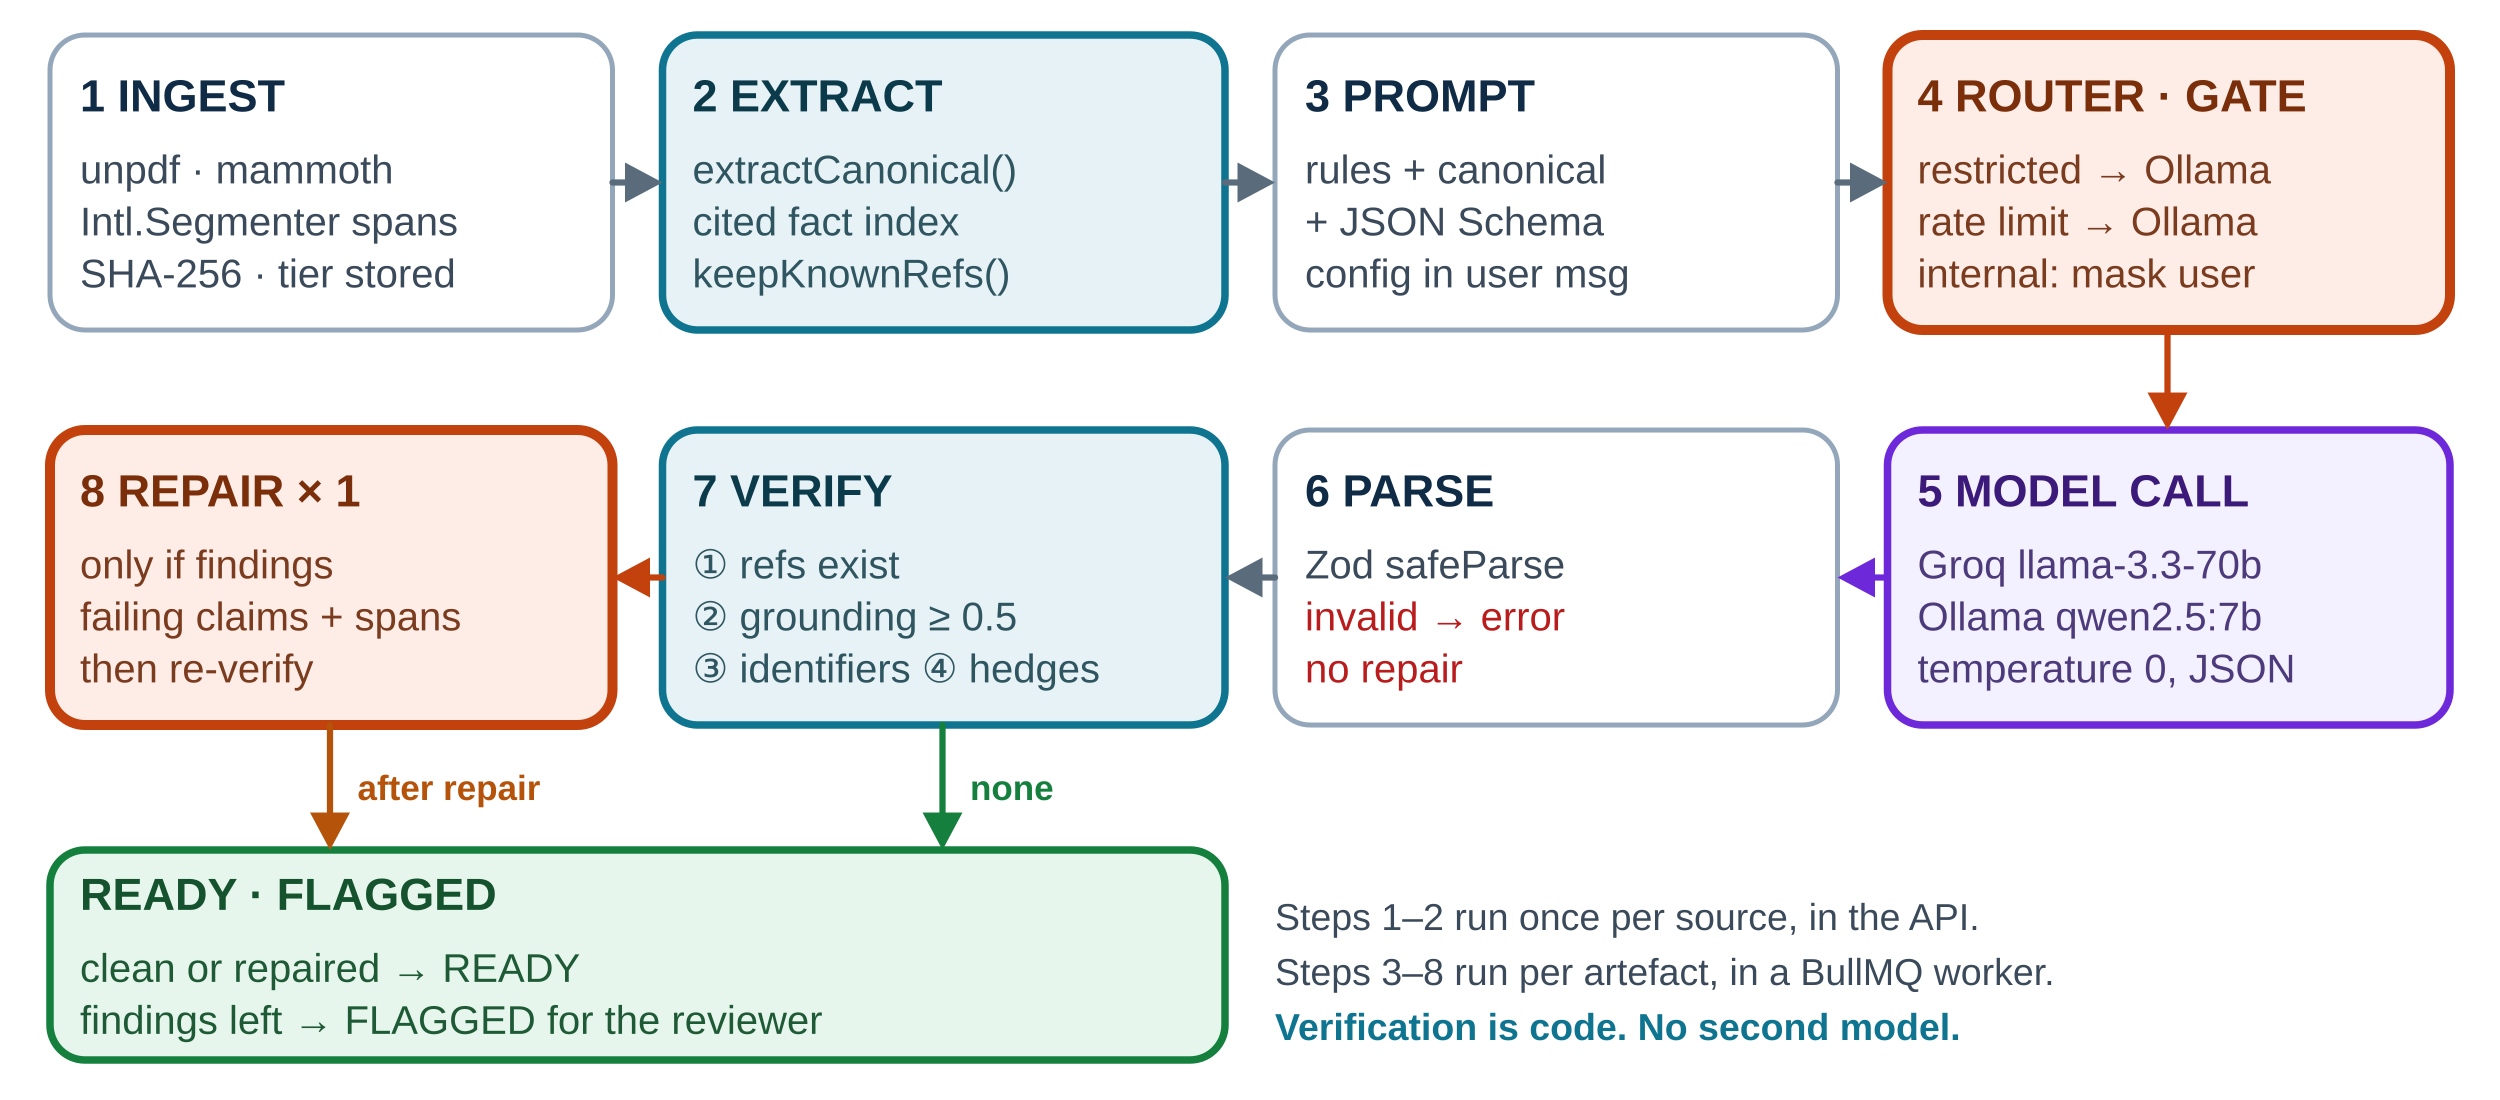
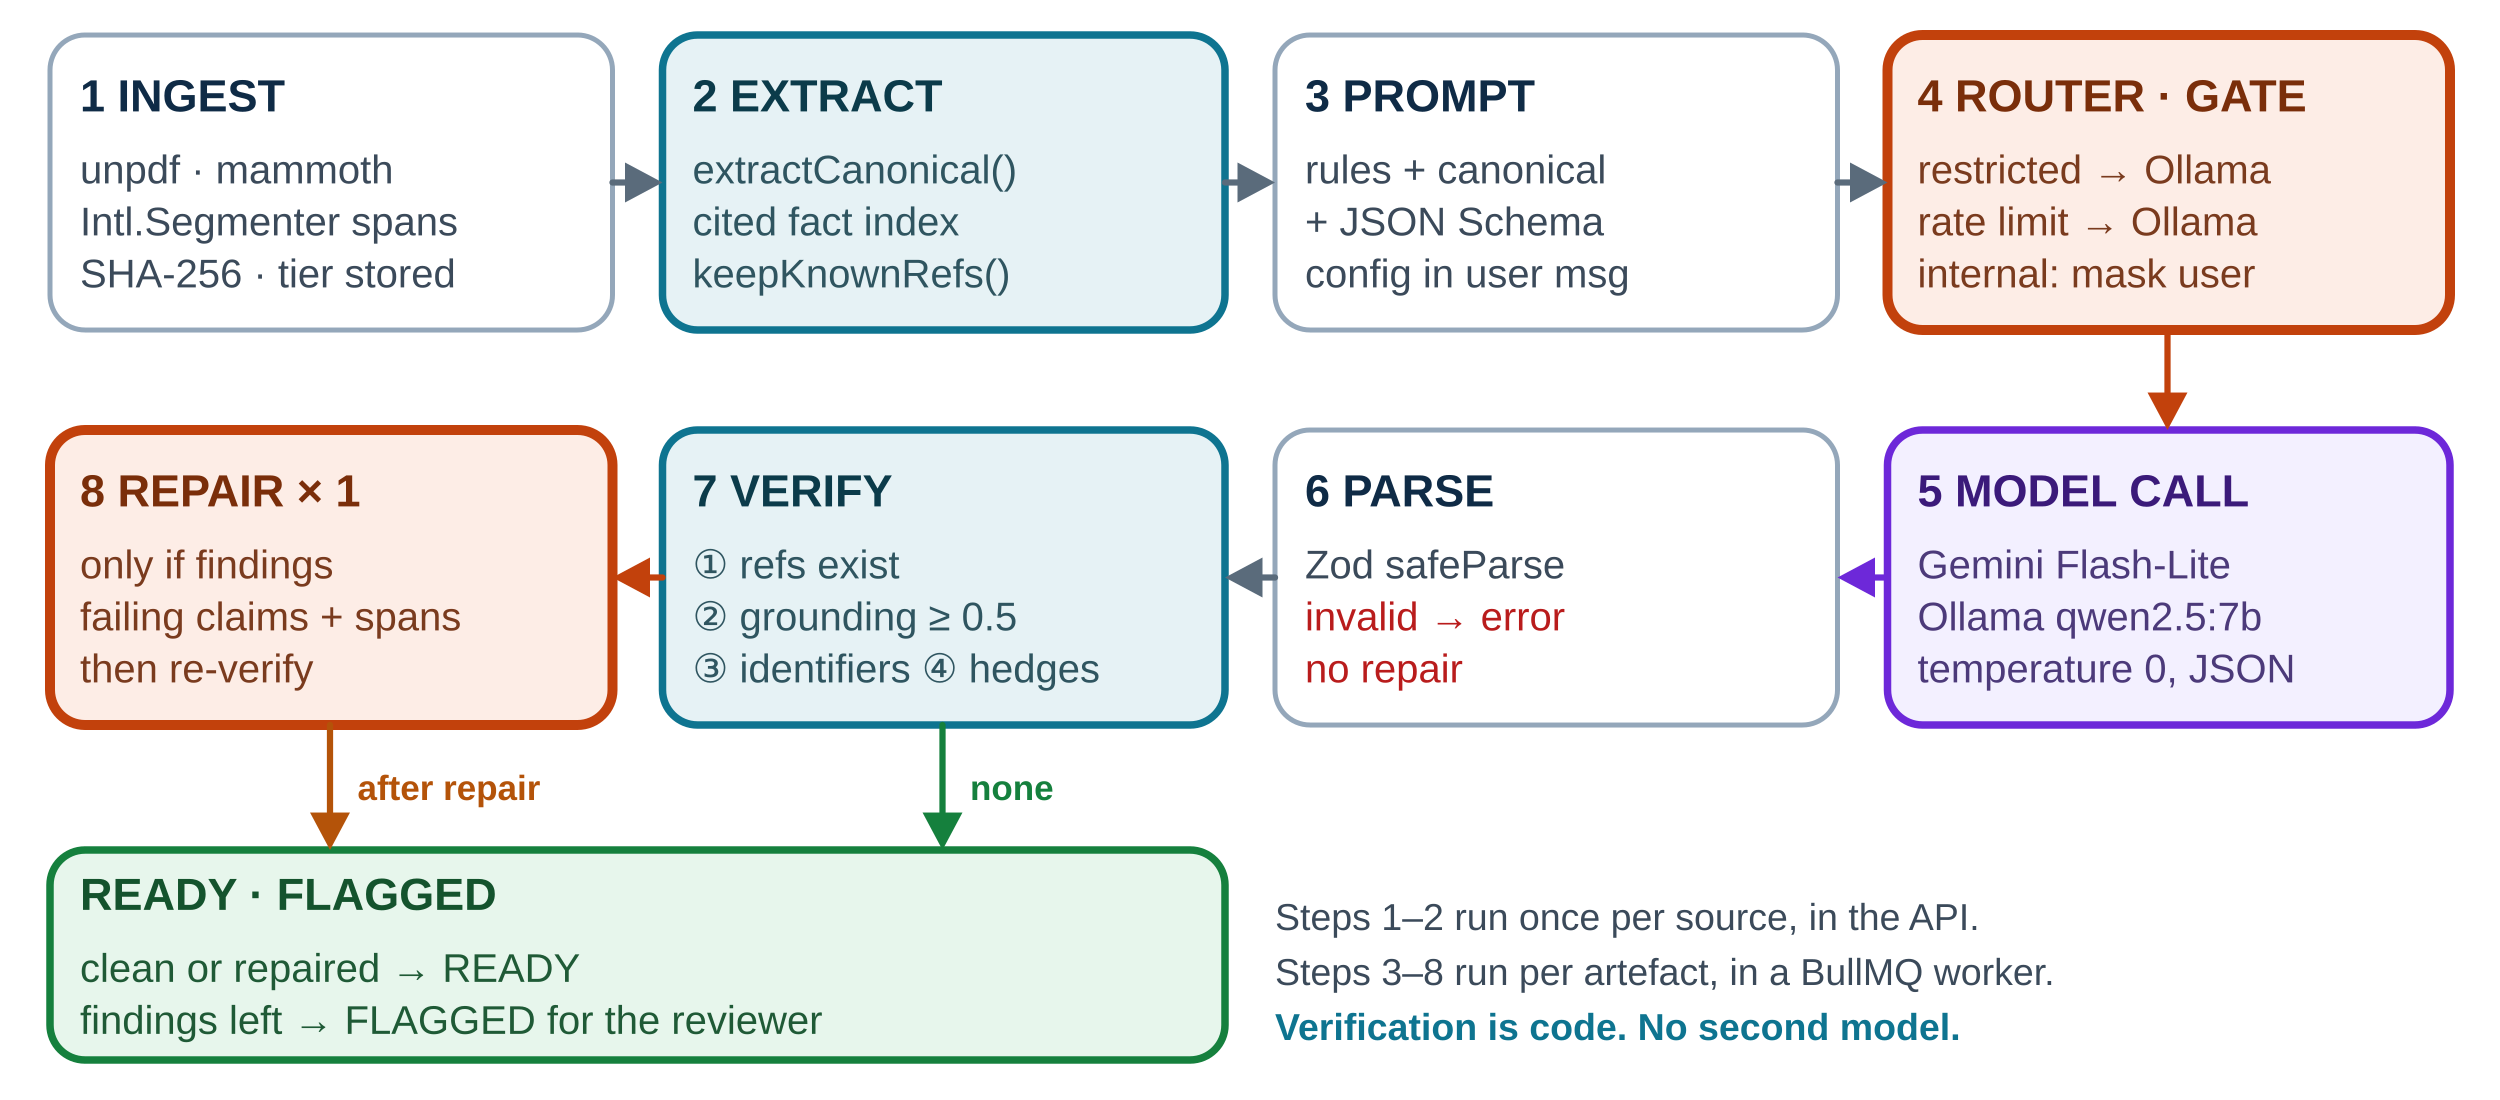
<svg xmlns="http://www.w3.org/2000/svg" width="1000" height="440" viewBox="0 0 1000 440" role="img" aria-label="AI engine overview">
  <rect width="1000" height="440" fill="#FFFFFF" />
  <rect x="20" y="14" width="225" height="118" rx="14" fill="#FFFFFF" stroke="#94A7BA" stroke-width="2" />
  <text x="32" y="44.55" text-anchor="start" font-family="Segoe UI, Arial, Helvetica, sans-serif" font-size="18" font-weight="700" fill="#0F2B46">1 INGEST</text>
  <text x="32" y="73.35" text-anchor="start" font-family="Segoe UI, Arial, Helvetica, sans-serif" font-size="16" fill="#3B4A5A">unpdf · mammoth</text>
  <text x="32" y="94.15" text-anchor="start" font-family="Segoe UI, Arial, Helvetica, sans-serif" font-size="16" fill="#3B4A5A">Intl.Segmenter spans</text>
  <text x="32" y="114.95" text-anchor="start" font-family="Segoe UI, Arial, Helvetica, sans-serif" font-size="16" fill="#3B4A5A">SHA-256 · tier stored</text>
  <rect x="265" y="14" width="225" height="118" rx="14" fill="#E6F2F5" stroke="#0E7490" stroke-width="3" />
  <text x="277" y="44.55" text-anchor="start" font-family="Segoe UI, Arial, Helvetica, sans-serif" font-size="18" font-weight="700" fill="#0B3B4A">2 EXTRACT</text>
  <text x="277" y="73.35" text-anchor="start" font-family="Segoe UI, Arial, Helvetica, sans-serif" font-size="16" fill="#2F5560">extractCanonical()</text>
  <text x="277" y="94.15" text-anchor="start" font-family="Segoe UI, Arial, Helvetica, sans-serif" font-size="16" fill="#2F5560">cited fact index</text>
  <text x="277" y="114.95" text-anchor="start" font-family="Segoe UI, Arial, Helvetica, sans-serif" font-size="16" fill="#2F5560">keepKnownRefs()</text>
  <rect x="510" y="14" width="225" height="118" rx="14" fill="#FFFFFF" stroke="#94A7BA" stroke-width="2" />
  <text x="522" y="44.55" text-anchor="start" font-family="Segoe UI, Arial, Helvetica, sans-serif" font-size="18" font-weight="700" fill="#0F2B46">3 PROMPT</text>
  <text x="522" y="73.35" text-anchor="start" font-family="Segoe UI, Arial, Helvetica, sans-serif" font-size="16" fill="#3B4A5A">rules + canonical</text>
  <text x="522" y="94.15" text-anchor="start" font-family="Segoe UI, Arial, Helvetica, sans-serif" font-size="16" fill="#3B4A5A">+ JSON Schema</text>
  <text x="522" y="114.95" text-anchor="start" font-family="Segoe UI, Arial, Helvetica, sans-serif" font-size="16" fill="#3B4A5A">config in user msg</text>
  <rect x="755" y="14" width="225" height="118" rx="14" fill="#FDEDE6" stroke="#C2410C" stroke-width="4" />
  <text x="767" y="44.55" text-anchor="start" font-family="Segoe UI, Arial, Helvetica, sans-serif" font-size="18" font-weight="700" fill="#7A2E0A">4 ROUTER · GATE</text>
  <text x="767" y="73.35" text-anchor="start" font-family="Segoe UI, Arial, Helvetica, sans-serif" font-size="16" fill="#7A3B1E">restricted → Ollama</text>
  <text x="767" y="94.15" text-anchor="start" font-family="Segoe UI, Arial, Helvetica, sans-serif" font-size="16" fill="#7A3B1E">rate limit → Ollama</text>
  <text x="767" y="114.95" text-anchor="start" font-family="Segoe UI, Arial, Helvetica, sans-serif" font-size="16" fill="#7A3B1E">internal: mask user</text>
  <path d="M 245 73 L 250 73" fill="none" stroke="#5A6B7B" stroke-width="2.5" stroke-linejoin="round" stroke-linecap="round" />
  <polygon points="265,73 250,81 250,65" fill="#5A6B7B" />
  <path d="M 490 73 L 495 73" fill="none" stroke="#5A6B7B" stroke-width="2.5" stroke-linejoin="round" stroke-linecap="round" />
  <polygon points="510,73 495,81 495,65" fill="#5A6B7B" />
  <path d="M 735 73 L 740 73" fill="none" stroke="#5A6B7B" stroke-width="2.5" stroke-linejoin="round" stroke-linecap="round" />
  <polygon points="755,73 740,81 740,65" fill="#5A6B7B" />
  <rect x="755" y="172" width="225" height="118" rx="14" fill="#F3F0FF" stroke="#6D28D9" stroke-width="3" />
  <text x="767" y="202.55" text-anchor="start" font-family="Segoe UI, Arial, Helvetica, sans-serif" font-size="18" font-weight="700" fill="#3B1A7A">5 MODEL CALL</text>
-   <text x="767" y="231.35" text-anchor="start" font-family="Segoe UI, Arial, Helvetica, sans-serif" font-size="16" fill="#4C3A7A">Groq llama-3.3-70b</text>
+   <text x="767" y="231.35" text-anchor="start" font-family="Segoe UI, Arial, Helvetica, sans-serif" font-size="16" fill="#4C3A7A">Gemini Flash-Lite</text>
  <text x="767" y="252.15" text-anchor="start" font-family="Segoe UI, Arial, Helvetica, sans-serif" font-size="16" fill="#4C3A7A">Ollama qwen2.5:7b</text>
  <text x="767" y="272.95" text-anchor="start" font-family="Segoe UI, Arial, Helvetica, sans-serif" font-size="16" fill="#4C3A7A">temperature 0, JSON</text>
  <rect x="510" y="172" width="225" height="118" rx="14" fill="#FFFFFF" stroke="#94A7BA" stroke-width="2" />
  <text x="522" y="202.55" text-anchor="start" font-family="Segoe UI, Arial, Helvetica, sans-serif" font-size="18" font-weight="700" fill="#0F2B46">6 PARSE</text>
  <text x="522" y="231.35" text-anchor="start" font-family="Segoe UI, Arial, Helvetica, sans-serif" font-size="16" fill="#3B4A5A">Zod safeParse</text>
  <text x="522" y="252.15" text-anchor="start" font-family="Segoe UI, Arial, Helvetica, sans-serif" font-size="16" fill="#B91C1C">invalid → error</text>
  <text x="522" y="272.95" text-anchor="start" font-family="Segoe UI, Arial, Helvetica, sans-serif" font-size="16" fill="#B91C1C">no repair</text>
  <rect x="265" y="172" width="225" height="118" rx="14" fill="#E6F2F5" stroke="#0E7490" stroke-width="3" />
  <text x="277" y="202.55" text-anchor="start" font-family="Segoe UI, Arial, Helvetica, sans-serif" font-size="18" font-weight="700" fill="#0B3B4A">7 VERIFY</text>
  <text x="277" y="231.35" text-anchor="start" font-family="Segoe UI, Arial, Helvetica, sans-serif" font-size="16" fill="#2F5560">① refs exist</text>
  <text x="277" y="252.15" text-anchor="start" font-family="Segoe UI, Arial, Helvetica, sans-serif" font-size="16" fill="#2F5560">② grounding ≥ 0.5</text>
  <text x="277" y="272.95" text-anchor="start" font-family="Segoe UI, Arial, Helvetica, sans-serif" font-size="16" fill="#2F5560">③ identifiers ④ hedges</text>
  <rect x="20" y="172" width="225" height="118" rx="14" fill="#FDEDE6" stroke="#C2410C" stroke-width="4" />
  <text x="32" y="202.55" text-anchor="start" font-family="Segoe UI, Arial, Helvetica, sans-serif" font-size="18" font-weight="700" fill="#7A2E0A">8 REPAIR × 1</text>
  <text x="32" y="231.35" text-anchor="start" font-family="Segoe UI, Arial, Helvetica, sans-serif" font-size="16" fill="#7A3B1E">only if findings</text>
  <text x="32" y="252.15" text-anchor="start" font-family="Segoe UI, Arial, Helvetica, sans-serif" font-size="16" fill="#7A3B1E">failing claims + spans</text>
  <text x="32" y="272.95" text-anchor="start" font-family="Segoe UI, Arial, Helvetica, sans-serif" font-size="16" fill="#7A3B1E">then re-verify</text>
  <path d="M 867 132 L 867 157" fill="none" stroke="#C2410C" stroke-width="2.5" stroke-linejoin="round" stroke-linecap="round" />
  <polygon points="867,172 859,157 875,157" fill="#C2410C" />
  <path d="M 755 231 L 750 231" fill="none" stroke="#6D28D9" stroke-width="2.5" stroke-linejoin="round" stroke-linecap="round" />
  <polygon points="735,231 750,223 750,239" fill="#6D28D9" />
  <path d="M 510 231 L 505 231" fill="none" stroke="#5A6B7B" stroke-width="2.5" stroke-linejoin="round" stroke-linecap="round" />
  <polygon points="490,231 505,223 505,239" fill="#5A6B7B" />
  <path d="M 265 231 L 260 231" fill="none" stroke="#C2410C" stroke-width="2.5" stroke-linejoin="round" stroke-linecap="round" />
  <polygon points="245,231 260,223 260,239" fill="#C2410C" />
  <rect x="20" y="340" width="470" height="84" rx="14" fill="#E7F6EC" stroke="#15803D" stroke-width="3" />
  <text x="32" y="363.95" text-anchor="start" font-family="Segoe UI, Arial, Helvetica, sans-serif" font-size="18" font-weight="700" fill="#14532D">READY · FLAGGED</text>
  <text x="32" y="392.75" text-anchor="start" font-family="Segoe UI, Arial, Helvetica, sans-serif" font-size="16" fill="#1F5A36">clean or repaired → READY</text>
  <text x="32" y="413.55" text-anchor="start" font-family="Segoe UI, Arial, Helvetica, sans-serif" font-size="16" fill="#1F5A36">findings left → FLAGGED for the reviewer</text>
  <path d="M 377 290 L 377 325" fill="none" stroke="#15803D" stroke-width="2.5" stroke-linejoin="round" stroke-linecap="round" />
  <polygon points="377,340 369,325 385,325" fill="#15803D" />
  <text x="388" y="320" text-anchor="start" font-family="Segoe UI, Arial, Helvetica, sans-serif" font-size="14" font-weight="700" fill="#15803D">none</text>
  <path d="M 132 290 L 132 325" fill="none" stroke="#B45309" stroke-width="2.5" stroke-linejoin="round" stroke-linecap="round" />
  <polygon points="132,340 124,325 140,325" fill="#B45309" />
  <text x="143" y="320" text-anchor="start" font-family="Segoe UI, Arial, Helvetica, sans-serif" font-size="14" font-weight="700" fill="#B45309">after repair</text>
  <text x="510" y="372" text-anchor="start" font-family="Segoe UI, Arial, Helvetica, sans-serif" font-size="15" fill="#3B4A5A">Steps 1–2 run once per source, in the API.</text>
  <text x="510" y="394" text-anchor="start" font-family="Segoe UI, Arial, Helvetica, sans-serif" font-size="15" fill="#3B4A5A">Steps 3–8 run per artefact, in a BullMQ worker.</text>
  <text x="510" y="416" text-anchor="start" font-family="Segoe UI, Arial, Helvetica, sans-serif" font-size="15" font-weight="700" fill="#0E7490">Verification is code. No second model.</text>
</svg>
